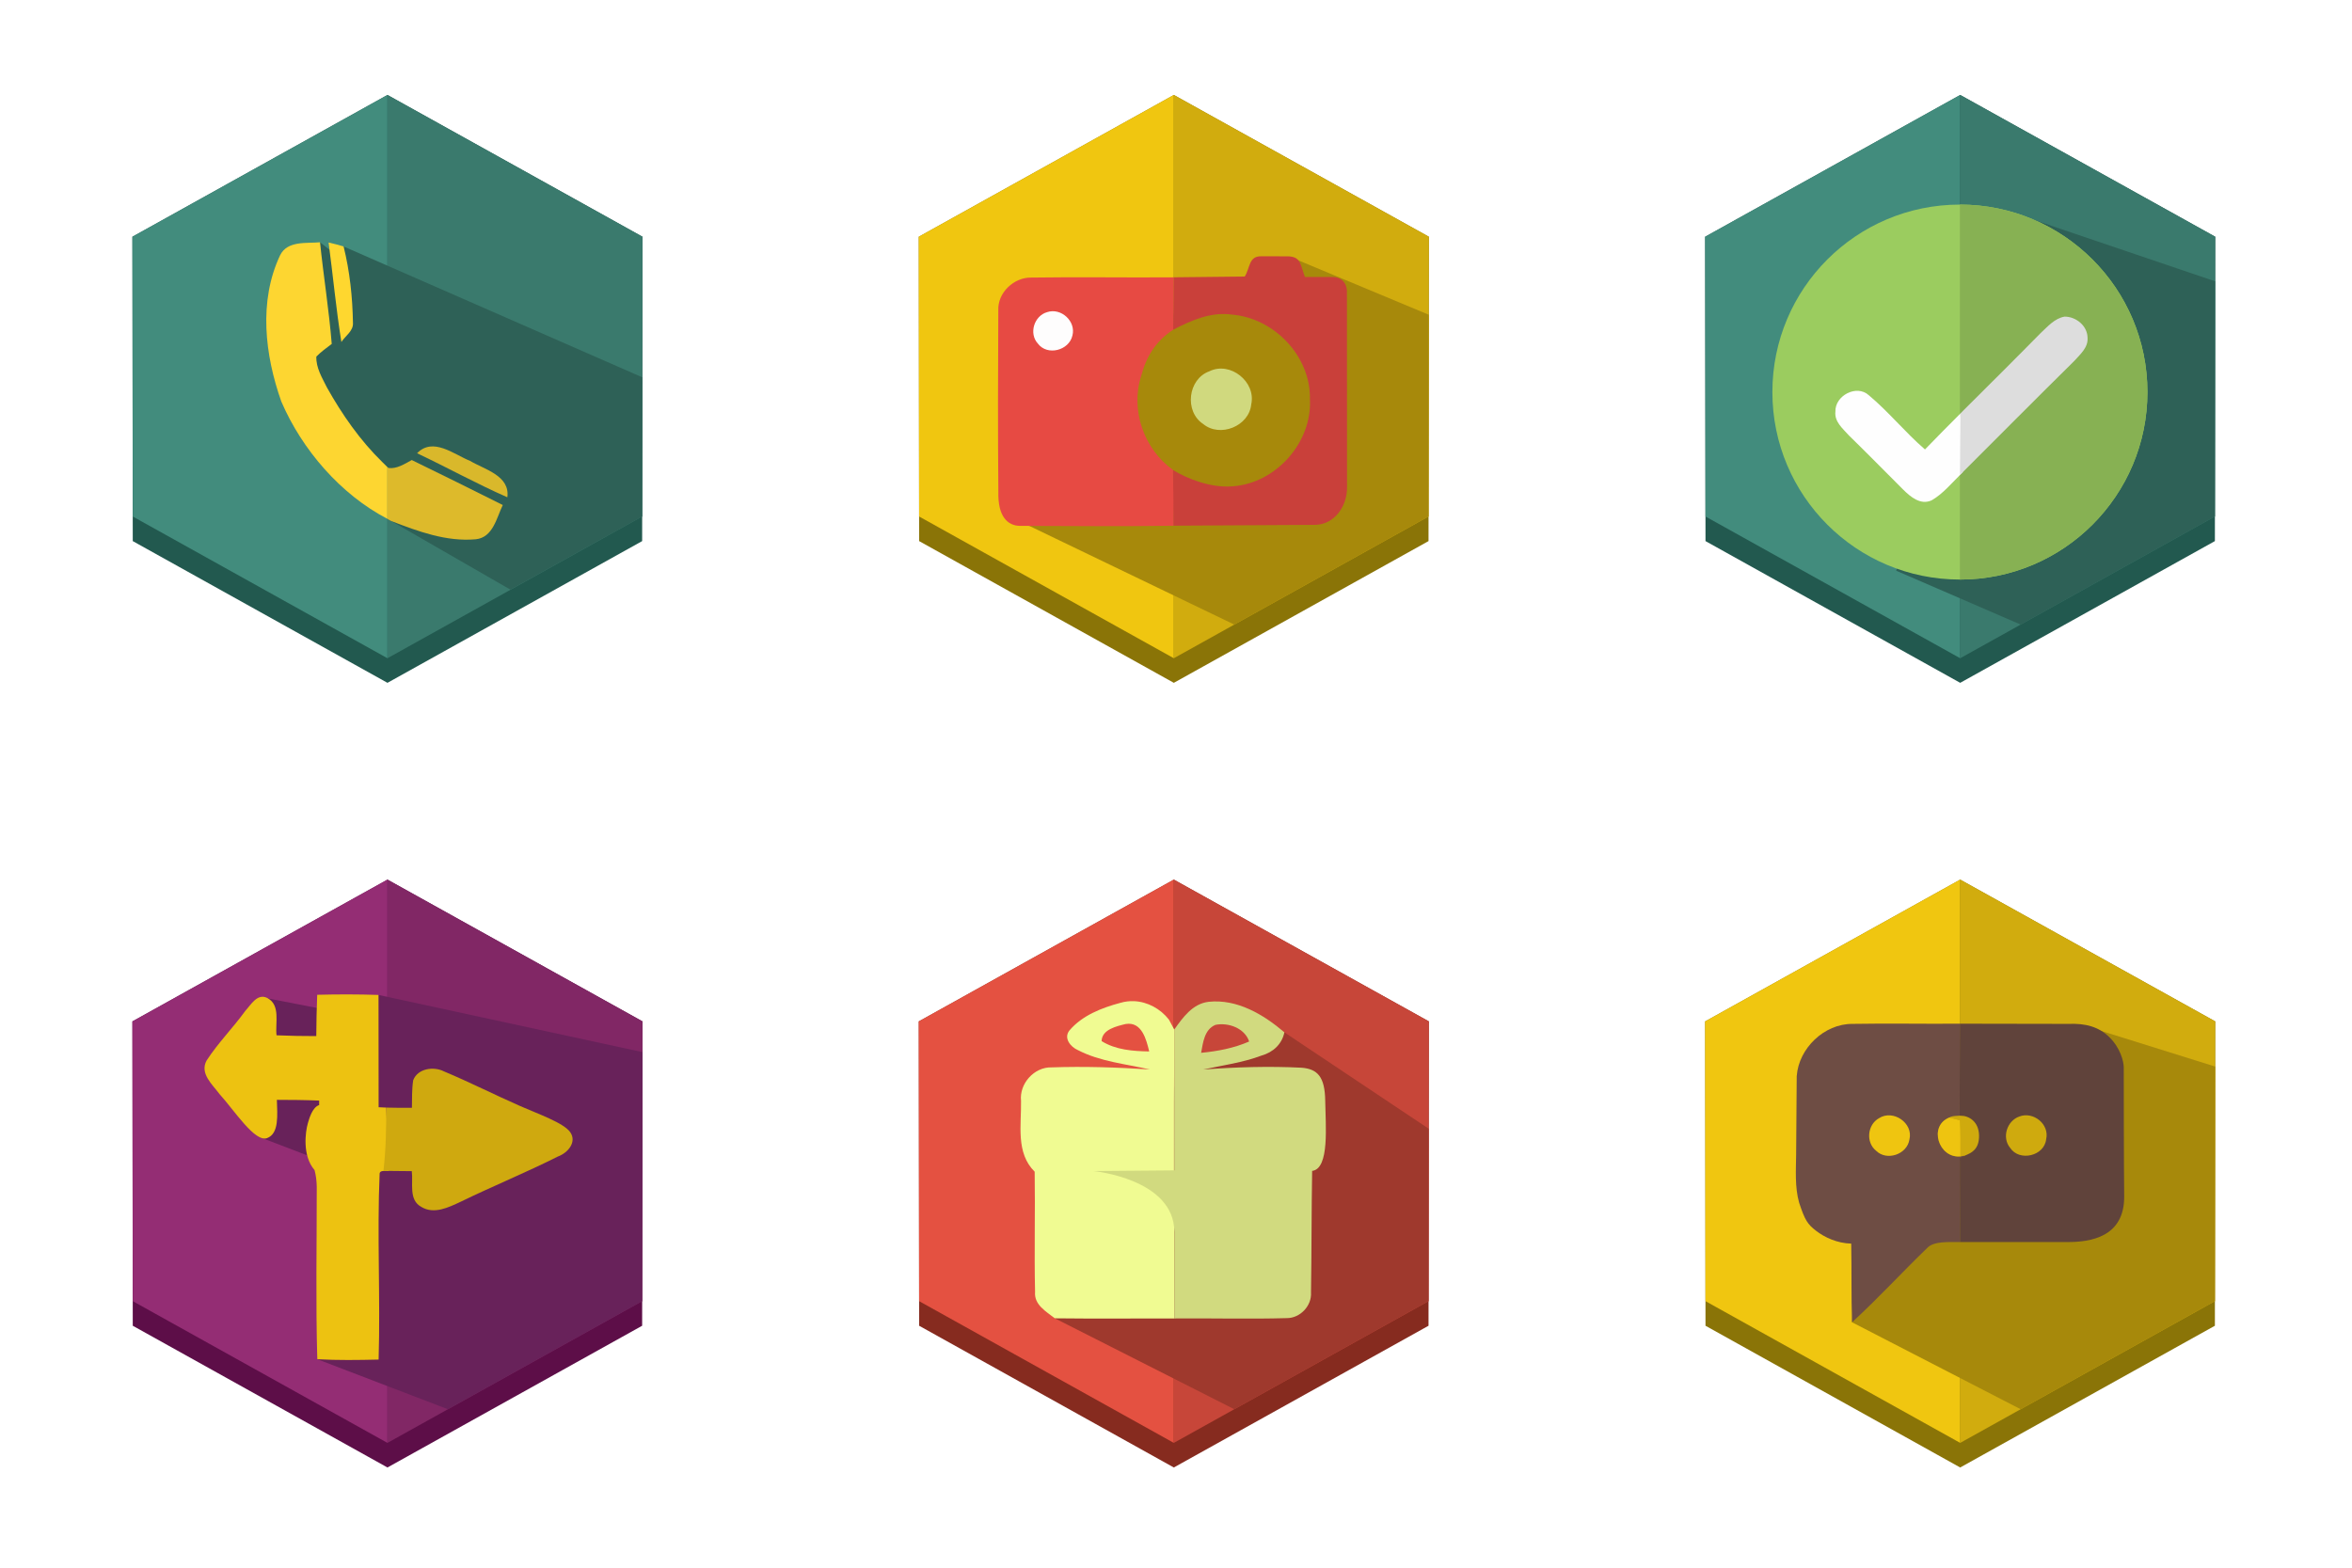
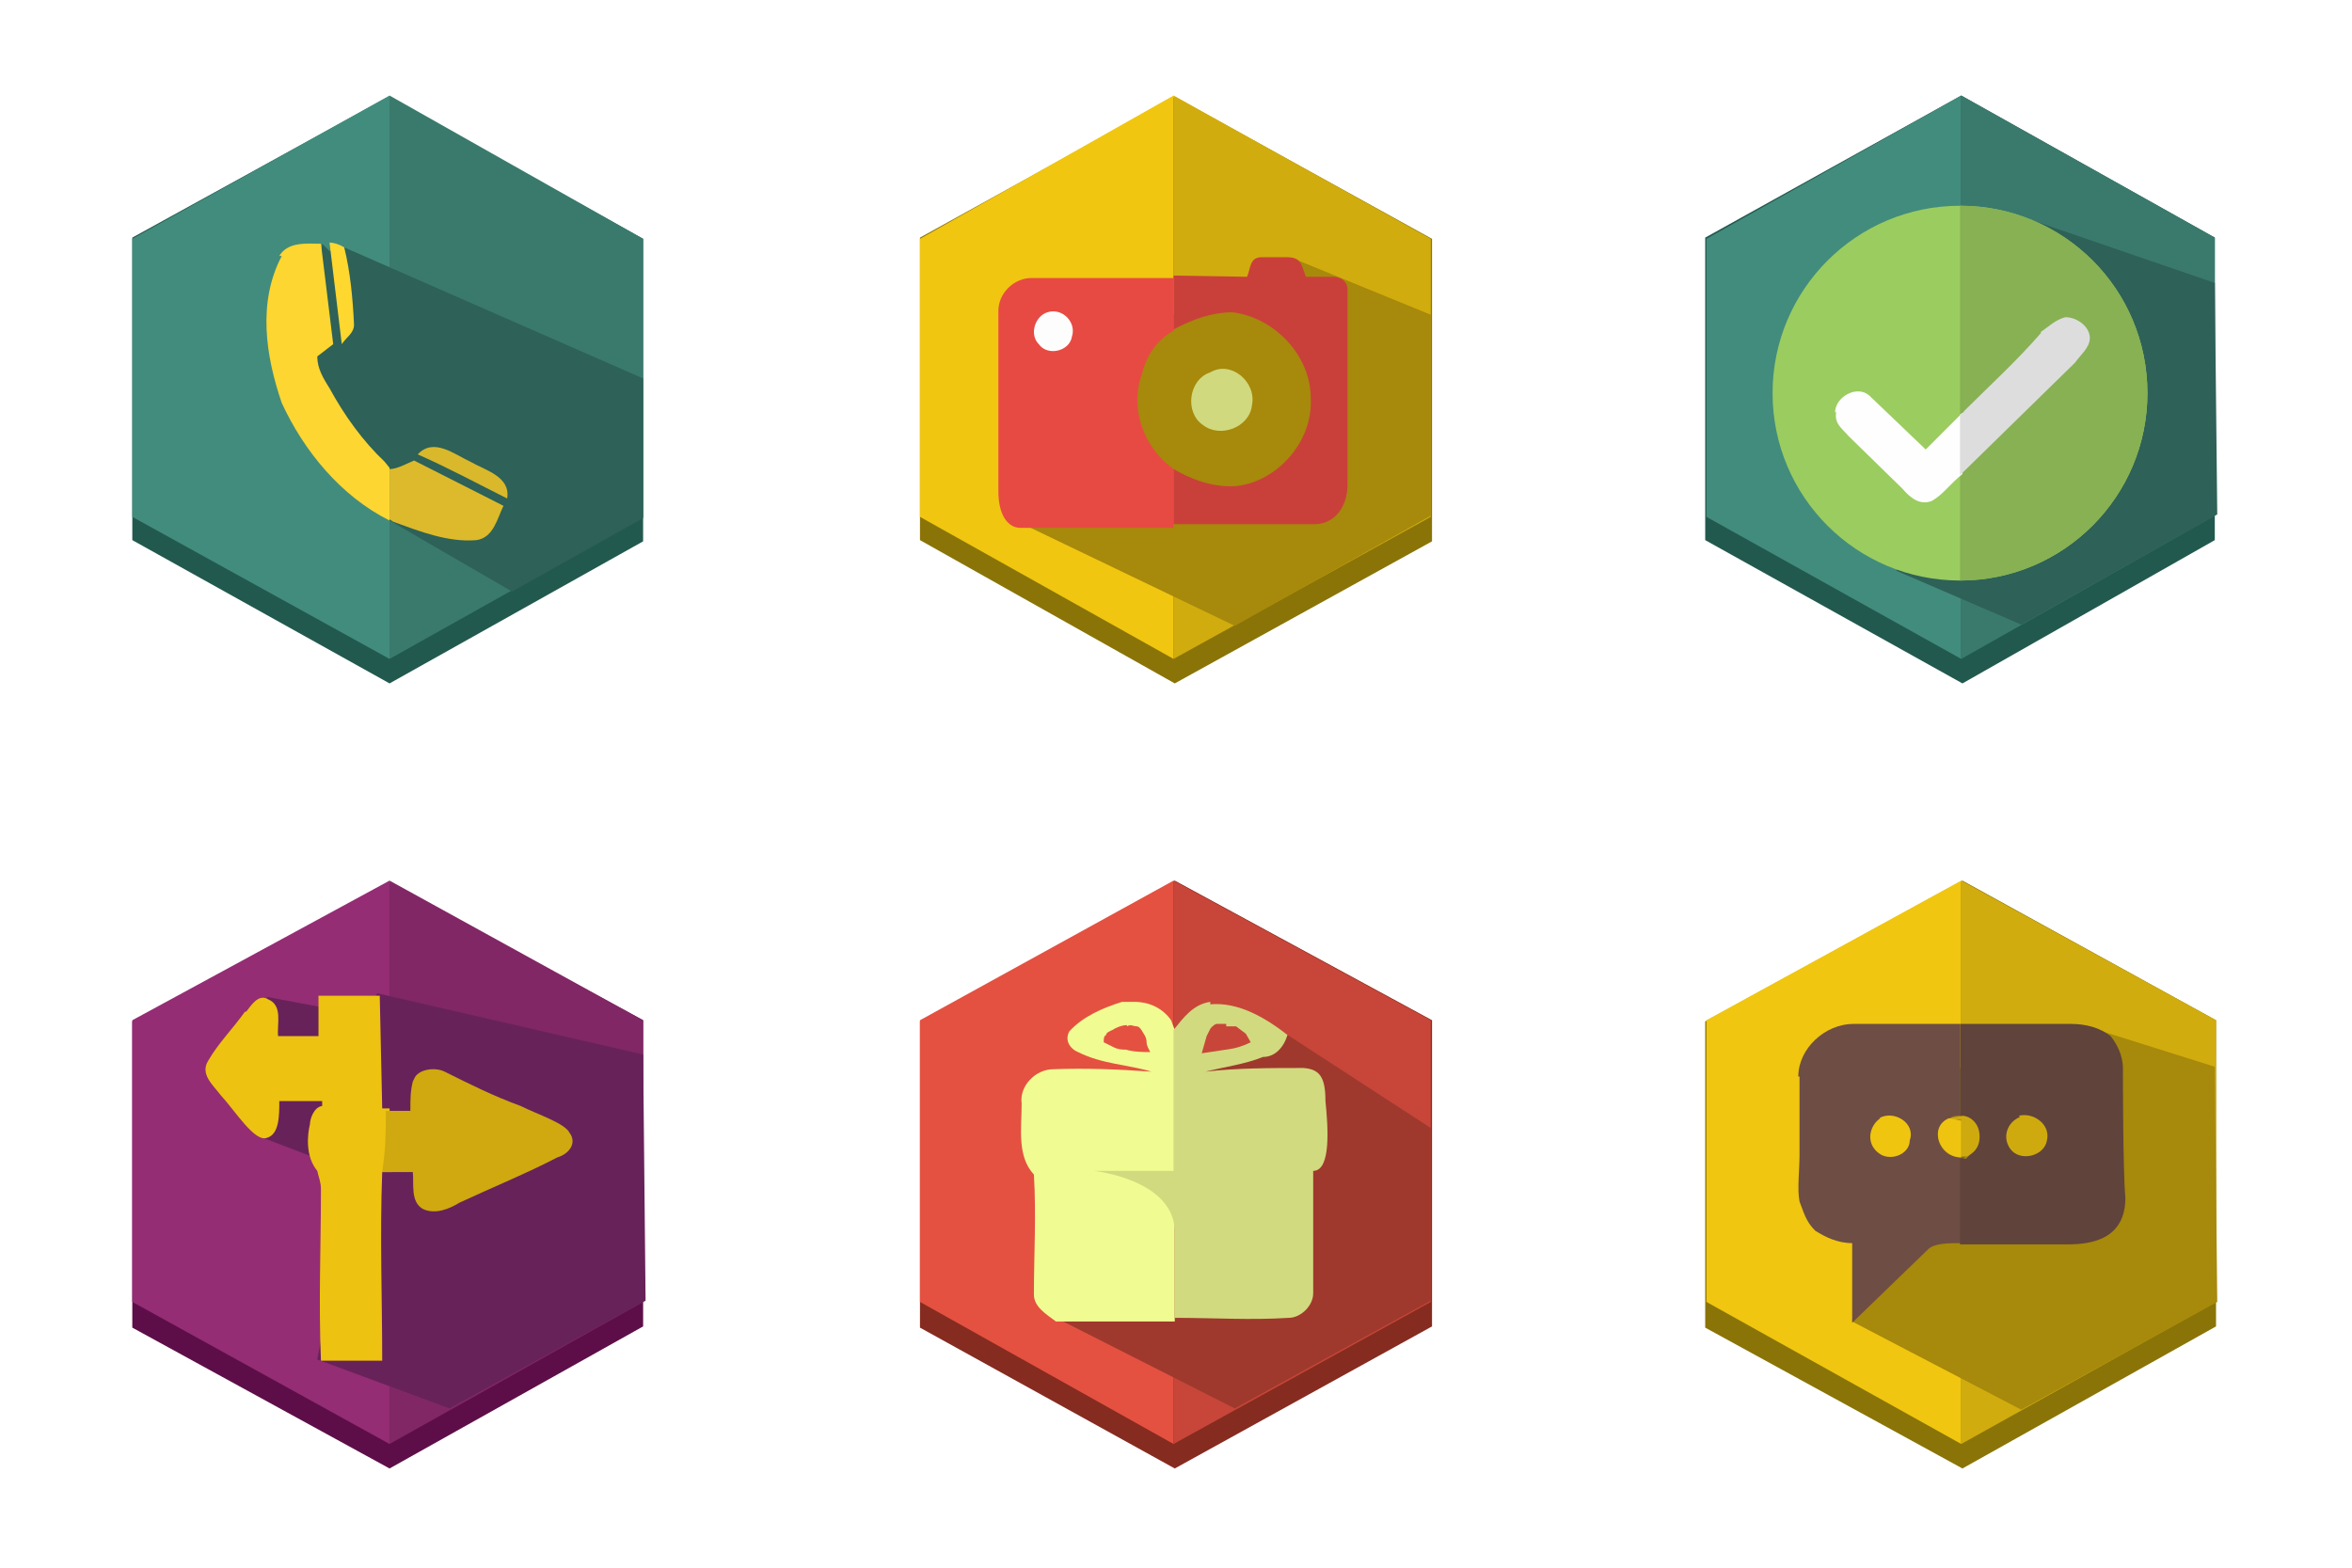
- <svg xmlns="http://www.w3.org/2000/svg" width="240" height="160" viewBox="0 0 192 128" version="1.1" id="svg2">
-   <defs id="defs592" />
-   <g id="layer3" style="display:inline" transform="translate(488.7522,-717.9468)">
-     <g transform="matrix(0.4000962,0,0,0.4000962,-644.9512,785.8324)" id="g8344">
-       <g transform="matrix(0.9998246,0,0,0.9998246,257.8045,-736.1343)" id="g7097">
-         <path style="opacity:1;fill:#862b1f;fill-opacity:1;fill-rule:evenodd;stroke:none;stroke-width:0.1;stroke-miterlimit:4;stroke-dasharray:none;stroke-opacity:1" d="m 298.069,598.853 0.071,62.123 51.977,28.93 51.975,-28.93 0.069,-62.123 -52.046,-28.938 z" transform="translate(22.04725,176.1811)" id="path7099" />
-         <path style="opacity:1;fill:#e45141;fill-opacity:1;fill-rule:evenodd;stroke:none;stroke-width:0.1;stroke-miterlimit:4;stroke-dasharray:none;stroke-opacity:1" d="m 372.164,746.095 0,114.974 -51.975,-28.929 -0.072,-57.106 z" id="path7101" />
-         <path id="path7103" d="m 372.161,746.095 0,114.974 51.975,-28.929 0.072,-57.106 z" style="opacity:1;fill:#c74639;fill-opacity:1;fill-rule:evenodd;stroke:none;stroke-width:0.1;stroke-miterlimit:4;stroke-dasharray:none;stroke-opacity:1" />
-         <path style="opacity:1;fill:#9f392d;fill-opacity:1;fill-rule:evenodd;stroke:none;stroke-width:1px;stroke-linecap:butt;stroke-linejoin:miter;stroke-opacity:1" d="m 424.172,796.942 -29.447,-19.671 -20.029,6.553 -26.818,51.816 36.627,18.559 39.632,-22.059 z" id="path7105" />
+ <svg xmlns="http://www.w3.org/2000/svg" width="240" height="160" viewBox="0 0 192 128">
+   <g transform="translate(488.8 -717.9)">
+     <g fill-rule="evenodd">
+       <path d="M-413.7 801.3v25l20.8 11.5 21-11.6v-25l-21-11.4z" fill="#862b1f" />
+       <path d="M-393 789.8v46l-20.7-11.6v-23z" fill="#e45141" />
+       <path d="M-393 789.8v46l21-11.6v-23z" fill="#c74639" />
+       <path d="M-372 810l-12-7.8-8 2.7-10.6 20.6 14.6 7.4 16-8.8z" fill="#9f392d" />
+     </g>
+     <path d="M-396.2 799.7h-1c-1.6.5-3.2 1.2-4.3 2.4-.4.7 0 1.4.7 1.7 2 1 4 1 6 1.6-2.8-.2-5.4-.3-8-.2-1.5 0-2.8 1.4-2.6 2.8 0 2-.4 4.3 1 5.8.2 3.3 0 6.6 0 9.8 0 1 1 1.6 1.8 2.2h9.7V802l-.3-.8c-.7-1-1.8-1.5-3-1.5zm-.6 2c.3-.2.5 0 .8 0 .2 0 .4.3.5.5.2.3.3.5.3.8 0 .3.2.6.3.8-.6 0-1.3 0-2-.2-.3 0-.6 0-1-.2l-.8-.4c0-.3 0-.5.2-.6 0-.2.3-.3.5-.4.3-.2.8-.4 1.2-.4z" fill="#f0fb92" />
+     <path d="M-390 799.7c-1.4.2-2.2 1.3-3 2.3v11.5h-6.5s6.6.7 6.6 5v7c3.2 0 6.2.2 9.3 0 1 0 2-1 2-2v-10c1.5 0 1.2-3.7 1-5.7 0-2-.5-2.6-1.8-2.7-2.7 0-5.4 0-8 .3 1.6-.4 3.2-.6 4.7-1.2 1 0 1.7-.8 2-1.8-1.8-1.4-4-2.7-6.3-2.5zm1.3 2h.8l.8.6.4.7c-.6.3-1.2.5-2 .6l-2 .3.4-1.4.3-.6s.2-.3.5-.4h.8z" fill="#d1da7f" />
+     <g fill-rule="evenodd">
+       <path d="M-478 737.3V762l21 11.7 20.7-11.6v-24.7l-20.8-11.6z" fill="#22594f" />
+       <path d="M-457 725.7v46l-21-11.6v-22.7z" fill="#428c7d" />
+       <path d="M-457 725.7v46l20.7-11.6v-22.7z" fill="#3a7a6d" />
+       <path d="M-436.3 748.8l-24.4-10.7-1.2.3-.6-.6-1 10.8 6.5 11.8 10 5.8 10.7-6z" fill="#2e6157" />
+     </g>
+     <path d="M-466 738.8c.7-1.2 2.3-1 3.4-1l1 8.2-1.3 1c0 1 .5 1.8 1 2.6 1.2 2.2 2.7 4.3 4.5 6l.4.5v4.3c-4-2-7-5.7-8.8-9.6-1.3-3.8-2-8.2 0-12z" fill="#fdd631" />
+     <path d="M-462 737.7c.5 0 1 .2 1.3.4.5 2 .7 4.2.8 6.3 0 .7-.6 1-1 1.6l-1-8.3z" fill="#fed72f" />
+     <path d="M-454.7 755c1.3-1.4 3 0 4.3.6 1.2.7 3.3 1.2 3 3-2.4-1.2-4.8-2.5-7.3-3.6z" fill="#d9b82b" />
+     <path d="M-457 756.2c.6 0 1.3-.4 2-.7l7.3 3.7c-.5 1-.8 2.6-2.2 2.8-2.3.2-4.6-.7-6.8-1.5l-.3-.2V756v.2z" fill="#ddba2b" />
+     <g fill-rule="evenodd">
+       <path d="M-413.7 737.3V762l20.8 11.7 21-11.6v-24.7l-21-11.6z" fill="#8a7407" />
+       <path d="M-393 725.7v46l-20.7-11.6v-22.7z" fill="#f0c610" />
+       <path d="M-393 725.7v46l21-11.6v-22.7z" fill="#d1ac0e" />
+       <path d="M-372 743.6l-11-4.5-13.5 6-9.2 15.4 17.7 8.5 16-9z" fill="#a7890b" />
+     </g>
+     <path d="M-387 740.5c.3-.7.2-1.6 1.2-1.6h2c1.2 0 1.2.5 1.6 1.6h2.2c.8 0 1.2.5 1.2 1v16c0 1.7-1 3.2-2.7 3.2H-393v-4.5c1.2.7 3 1.5 5 1.4 3.4-.3 6.4-3.6 6.2-7.2 0-3.5-3-6.6-6.4-7-1.7 0-3.3.6-4.8 1.4v-4.4z" fill="#c9403a" />
+     <path d="M-407.3 743.3c0-1.5 1.3-2.7 2.7-2.7h11.6v4.3c-1.4.8-2.2 2-2.6 3.6-1 2.8.2 6 2.6 7.7V761h-12.5c-1 0-1.8-1-1.8-3v-14.7z" fill="#e74a43" />
+     <path d="M-403.3 743.4c1.2-.4 2.4.8 2 2-.2 1.2-2 1.6-2.7.6-.8-.8-.3-2.3.7-2.6z" fill="#fefdfd" />
+     <path d="M-390 748.3c1.7-1 3.8.8 3.4 2.7-.2 1.8-2.6 2.7-4 1.6-1.5-1-1.2-3.7.6-4.3z" fill="#d0d97e" />
+     <g fill-rule="evenodd">
+       <path d="M-349.6 737.3V762l21 11.7L-308 762v-24.7l-20.7-11.6z" fill="#22594f" />
+       <path d="M-328.7 725.7v46l-20.8-11.6v-22.7z" fill="#428c7d" />
+       <path d="M-328.7 725.7v46L-308 760v-22.7z" fill="#3a7a6d" />
+       <path d="M-308 741l-16.6-5.7-9.4 29.2 10.2 4.4 16-9z" fill="#2e6157" />
+     </g>
+     <circle cx="-328.8" cy="750" r="15.3" fill="#9bcc5f" fill-rule="evenodd" />
+     <path d="M-313.5 750c0 8.4-6.8 15.3-15.3 15.3v-30.6c8.5 0 15.3 6.8 15.3 15.3z" fill="#87b153" fill-rule="evenodd" />
+     <path d="M-339 751.6c0-1.3 1.8-2.3 2.8-1.4l4.6 4.4 3-3v5c-1 .8-1.6 1.7-2.5 2.2-1 .4-1.8-.3-2.4-1l-4.4-4.3c-.5-.6-1.2-1-1-2z" fill="#fefefe" />
+     <path d="M-322.2 745c.6-.4 1.2-1 2-1.2 1 0 2 .8 2 1.7 0 .8-.8 1.4-1.2 2l-9.4 9.2v-5c.2 0 .3-.2.4-.3 2-2 4.2-4 6.2-6.3z" fill="#ddd" />
+     <g fill-rule="evenodd">
+       <path d="M-349.6 801.3v25l21 11.5 20.7-11.6v-25l-20.7-11.4z" fill="#8a7407" />
+       <path d="M-328.7 789.8v46l-20.8-11.6v-23z" fill="#f0c610" />
+       <path d="M-328.7 789.8v46l20.8-11.6v-23z" fill="#d1ac0e" />
+       <path d="M-308 805l-10.8-3.4-17.6 6.2-1.2 18 13.8 7.2 16-8.8z" fill="#a7890b" />
+     </g>
+     <path d="M-342 805.8c0-2.3 2.2-4.3 4.5-4.3h8.7v7.5c-.2 0-.6 0-.8.2-1.8.7-1 3.3 1 3.2h.3c-.2 0-.3.2-.4.3v6.7c-1 0-2.2 0-2.7.5l-6.2 6v-6.5c-1.2 0-2.2-.5-3-1-.6-.6-.8-1-1.3-2.4-.2-1 0-2.6 0-3.8v-6.4z" fill="#6e4d44" />
+     <path d="M-328.8 801.5h9c1.3 0 2.4.3 3.3 1 .8 1 1 2 1 2.6 0 .6 0 8.5.2 10.6 0 3.4-2.8 3.8-4.7 3.8h-8.8v-7h.5c.5-.5 1-1 1-1.8 0-1-1-1-1.5-1.6z" fill="#60433b" />
+     <path d="M-335.4 809.2c1.2-.7 3 .4 2.5 1.8 0 1.2-1.7 1.8-2.6 1-1-.8-.7-2.2.2-2.8z" fill="#efc510" />
+     <path d="M-329.6 809.2l1-.2c.5 0 1.4.5 1.4 1.7 0 1-.6 1.4-1 1.6h-.5v-3h-1zM-324 809c1.2-.3 2.6.7 2.3 2-.2 1.3-2.2 1.8-3 .7-.7-1-.2-2.2.8-2.6z" fill="#cfaa0e" />
+     <path d="M-328.7 812.4c-1.8 0-2.7-2.5-1-3.2l1 .2v3z" fill="#eec410" />
+     <g>
+       <g fill-rule="evenodd">
+         <path d="M-478 801.3v25l21 11.5 20.7-11.6v-25L-457 790z" fill="#5d0e48" />
+         <path d="M-457 789.8v46l-21-11.6v-23z" fill="#942d74" />
+         <path d="M-457 789.8v46l20.7-11.6v-23z" fill="#812765" />
+         <path d="M-436.3 804L-458 799l-1 1.8-8-1.5-.4 3.6-.2 7.8 6 2.3v8.5l-.6 3.7-.7 3.7 10.8 4 16-8.8z" fill="#68225a" />
      </g>
-       <path id="path26-6" d="m 621.775,34.638 c -0.92,-0.038 -1.855,0.07 -2.775,0.342 -3.8,1.01 -7.809,2.57 -10.409,5.65 -1.22,1.56 0.24,3.341 1.73,3.991 4.55,2.36 9.749,2.819 14.689,3.959 -6.67,-0.44 -13.36,-0.66 -20.03,-0.43 -3.56,-0.11 -6.64,3.32 -6.25,6.85 0.08,4.91 -1.11,10.601 2.78,14.441 0.13,8.17 -0.109,16.349 0.081,24.519 -0.23,2.63 2.25,4.01 4.03,5.4 8.13,0.1 16.259,0.011 24.389,0.031 -0.05,-19.66 -0.119,-39.311 -0.019,-58.961 C 629.721,39.92 629.18,38.91 628.9,38.4 c -1.732,-2.22 -4.365,-3.648 -7.125,-3.763 z m -1.655,4.653 c 0.813,-0.125 1.48,0.012 2.033,0.325 0.553,0.313 0.993,0.803 1.348,1.384 0.356,0.581 0.627,1.254 0.847,1.933 0.22,0.678 0.386,1.362 0.531,1.967 -1.665,-0.03 -3.367,-0.108 -5.016,-0.403 -0.824,-0.147 -1.636,-0.349 -2.422,-0.627 -0.786,-0.278 -1.547,-0.63 -2.272,-1.08 0.013,-0.595 0.209,-1.084 0.528,-1.488 0.319,-0.404 0.759,-0.723 1.256,-0.983 0.995,-0.52 2.221,-0.8 3.166,-1.03 z" style="display:inline;fill:#f0fb92" />
-       <path id="path28-5" d="m 637,34.77 c -3.27,0.38 -5.259,3.199 -7.009,5.659 l 0.005,28.74 -16.495,0.14 c 0,0 16.52,1.57 16.505,12.44 l 0.005,17.64 c 7.65,-0.07 15.31,0.15 22.95,-0.07 2.72,0.01 5.111,-2.511 4.931,-5.241 0.13,-8.26 0.09,-16.53 0.23,-24.8 3.6,-0.45 2.73,-9.379 2.67,-14.289 -0.06,-4.91 -1.561,-6.51 -4.811,-6.77 -6.69,-0.34 -13.409,-0.13 -20.089,0.37 3.98,-0.87 8.069,-1.4 11.909,-2.85 2.33,-0.66 4.159,-2.301 4.659,-4.741 -4.26,-3.64 -9.649,-6.85 -15.459,-6.23 z m 3.43,4.622 c 0.699,0.078 1.395,0.262 2.036,0.548 0.641,0.287 1.228,0.676 1.713,1.166 0.484,0.489 0.865,1.079 1.092,1.764 -1.555,0.68 -3.168,1.178 -4.811,1.545 -1.643,0.367 -3.314,0.604 -4.989,0.764 0.195,-1.04 0.357,-2.225 0.752,-3.27 0.198,-0.522 0.453,-1.01 0.8,-1.427 0.347,-0.417 0.786,-0.763 1.348,-1.003 0.658,-0.138 1.36,-0.165 2.059,-0.087 z" style="display:inline;fill:#d1da7f" />
-     </g>
-     <g transform="matrix(0.4017768,0,0,0.4017768,-654.0459,721.7712)" id="g8320">
-       <g id="g7277" transform="matrix(0.9956425,0,0,0.9956425,119.5883,-733.0672)">
-         <path id="path7279" transform="translate(22.04725,176.1811)" d="m 298.069,598.853 0.071,62.123 51.977,28.93 51.975,-28.93 0.069,-62.123 -52.046,-28.938 z" style="opacity:1;fill:#22594f;fill-opacity:1;fill-rule:evenodd;stroke:none;stroke-width:0.1;stroke-miterlimit:4;stroke-dasharray:none;stroke-opacity:1" />
-         <path id="path7281" d="m 372.164,746.095 0,114.974 -51.975,-28.929 -0.072,-57.106 z" style="opacity:1;fill:#428c7d;fill-opacity:1;fill-rule:evenodd;stroke:none;stroke-width:0.1;stroke-miterlimit:4;stroke-dasharray:none;stroke-opacity:1" />
-         <path style="opacity:1;fill:#3a7a6d;fill-opacity:1;fill-rule:evenodd;stroke:none;stroke-width:0.1;stroke-miterlimit:4;stroke-dasharray:none;stroke-opacity:1" d="m 372.161,746.095 0,114.974 51.975,-28.929 0.072,-57.106 z" id="path7283" />
-         <path id="path7285" d="m 424.172,803.731 -60.957,-26.708 -2.871,0.666 -1.94,-1.52 -2.74,26.921 16.497,29.527 25.098,14.451 26.877,-14.928 z" style="opacity:1;fill:#2e6157;fill-opacity:1;fill-rule:evenodd;stroke:none;stroke-width:1px;stroke-linecap:butt;stroke-linejoin:miter;stroke-opacity:1" />
-       </g>
-       <path id="path42-9" d="m 468.33,42.33 c 1.49,-2.98 5.34,-2.36 8.1,-2.61 0.71,6.89 1.82,13.74 2.38,20.65 -1.08,0.82 -2.19,1.61 -3.13,2.58 -0.08,2.27 1.17,4.29 2.14,6.25 3.1,5.54 6.77,10.81 11.33,15.25 l 0.98,0.967 0,10.507 C 480.6,90.973 472.75,81.83 468.56,72.07 465.22,62.62 463.91,51.66 468.33,42.33 Z" style="display:inline;fill:#fdd631" />
-       <path id="path46-7" d="m 478.17,39.77 c 1.02,0.22 2.04,0.49 3.05,0.8 1.26,5.06 1.81,10.29 1.9,15.5 0.13,1.67 -1.56,2.67 -2.35,3.91 -1.08,-6.7 -1.7,-13.47 -2.6,-20.21 z" style="display:inline;fill:#fed72f" />
-       <path id="path84-5" d="m 496.15,82.59 c 3.24,-3.34 7.45,0.22 10.76,1.55 2.97,1.77 8.15,2.99 7.58,7.4 -6.23,-2.74 -12.19,-6.04 -18.34,-8.95 z" style="display:inline;fill:#d9b82b" />
-       <path id="path88-1" d="m 490.39,85.588 c 1.638,0.206 3.21,-0.818 4.68,-1.618 6.18,3.01 12.34,6.06 18.49,9.14 -1.25,2.6 -1.99,6.6 -5.47,6.96 -6,0.54 -11.716,-1.597 -17.186,-3.701 -0.278,-0.107 -0.774,-0.446 -0.774,-0.446 l 0,-10.507 c 0,0 0.157,0.158 0.26,0.171 z" style="display:inline;fill:#ddba2b" />
-     </g>
-     <g id="g7157" transform="matrix(0.400026,0,0,0.400026,-541.8046,427.2418)">
-       <path id="path7159" transform="translate(22.04725,176.1811)" d="m 298.069,598.853 0.071,62.123 51.977,28.93 51.975,-28.93 0.069,-62.123 -52.046,-28.938 z" style="opacity:1;fill:#8a7407;fill-opacity:1;fill-rule:evenodd;stroke:none;stroke-width:0.1;stroke-miterlimit:4;stroke-dasharray:none;stroke-opacity:1" />
-       <path id="path7161" d="m 372.164,746.095 0,114.974 -51.975,-28.929 -0.072,-57.106 z" style="opacity:1;fill:#f0c610;fill-opacity:1;fill-rule:evenodd;stroke:none;stroke-width:0.1;stroke-miterlimit:4;stroke-dasharray:none;stroke-opacity:1" />
-       <path style="opacity:1;fill:#d1ac0e;fill-opacity:1;fill-rule:evenodd;stroke:none;stroke-width:0.1;stroke-miterlimit:4;stroke-dasharray:none;stroke-opacity:1" d="m 372.161,746.095 0,114.974 51.975,-28.929 0.072,-57.106 z" id="path7163" />
-       <path id="path7165" d="m 424.188,790.957 -27.379,-11.421 -33.479,15.096 -23.1,38.249 44.274,21.317 39.632,-22.059 z" style="opacity:1;fill:#a7890b;fill-opacity:1;fill-rule:evenodd;stroke:none;stroke-width:1px;stroke-linecap:butt;stroke-linejoin:miter;stroke-opacity:1" />
-     </g>
-     <path style="display:inline;fill:#c9403a" d="m -387.141,740.526 c 0.451,-0.719 0.316,-1.666 1.338,-1.654 0.573,-0.004 1.401,-8e-4 2.146,0.004 1.106,0.007 1.048,0.653 1.426,1.687 l 2.241,4e-4 c 0.782,2e-4 1.177,0.532 1.191,1.139 l 0.009,16.013 c 0.025,1.576 -1.045,3.094 -2.662,3.086 l -11.514,0.067 -0.043,-4.553 c 1.162,0.723 3.131,1.489 4.866,1.339 3.553,-0.24 6.527,-3.593 6.323,-7.15 0.056,-3.489 -2.922,-6.579 -6.355,-6.87 -1.705,-0.244 -3.329,0.463 -4.806,1.234 l 0.02,-4.28 z" id="path170-1" />
-     <path style="display:inline;fill:#e74a43" d="m -407.257,743.301 c -0.076,-1.453 1.277,-2.727 2.707,-2.691 3.864,-0.06 7.729,0.012 11.589,-0.02 l -0.02,4.28 c -1.445,0.928 -2.212,2.24 -2.611,3.769 -0.902,2.782 0.228,5.988 2.595,7.677 l 0,0.204 c 0.032,1.449 0.048,2.898 0.032,4.351 -4.176,0.06 -8.351,0.032 -12.531,0.012 -0.996,-0.012 -1.806,-0.761 -1.757,-2.759 -0.044,-4.938 -0.032,-9.884 -0.004,-14.823 z" id="path178-9" />
-     <path style="display:inline;fill:#fefdfd" d="m -403.273,743.433 c 1.138,-0.383 2.375,0.747 2.064,1.916 -0.279,1.218 -2.052,1.677 -2.818,0.651 -0.758,-0.822 -0.307,-2.268 0.754,-2.567 z" id="path194-7" />
-     <path style="display:inline;fill:#d0d97e" d="m -390.031,748.263 c 1.701,-0.842 3.828,0.858 3.421,2.699 -0.176,1.788 -2.555,2.743 -3.932,1.597 -1.545,-1.026 -1.238,-3.669 0.511,-4.295 z" id="path204-8" />
-     <g id="g7265" transform="matrix(0.400026,0,0,0.400026,-477.6112,427.2418)">
-       <path id="path7267" transform="translate(22.04725,176.1811)" d="m 298.069,598.853 0.071,62.123 51.977,28.93 51.975,-28.93 0.069,-62.123 -52.046,-28.938 z" style="opacity:1;fill:#22594f;fill-opacity:1;fill-rule:evenodd;stroke:none;stroke-width:0.1;stroke-miterlimit:4;stroke-dasharray:none;stroke-opacity:1" />
-       <path id="path7269" d="m 372.164,746.095 0,114.974 -51.975,-28.929 -0.072,-57.106 z" style="opacity:1;fill:#428c7d;fill-opacity:1;fill-rule:evenodd;stroke:none;stroke-width:0.1;stroke-miterlimit:4;stroke-dasharray:none;stroke-opacity:1" />
-       <path style="opacity:1;fill:#3a7a6d;fill-opacity:1;fill-rule:evenodd;stroke:none;stroke-width:0.1;stroke-miterlimit:4;stroke-dasharray:none;stroke-opacity:1" d="m 372.161,746.095 0,114.974 51.975,-28.929 0.072,-57.106 z" id="path7271" />
-       <path id="path7273" d="m 424.172,784.13 -41.55,-14.098 -23.526,73.167 25.408,11 39.632,-22.059 z" style="opacity:1;fill:#2e6157;fill-opacity:1;fill-rule:evenodd;stroke:none;stroke-width:1px;stroke-linecap:butt;stroke-linejoin:miter;stroke-opacity:1" />
-     </g>
-     <circle style="opacity:1;fill:#9bcc5f;fill-opacity:1;fill-rule:evenodd;stroke:none;stroke-width:0.1;stroke-miterlimit:4;stroke-dasharray:none;stroke-opacity:1" id="path6855" cx="-328.76" cy="749.959" r="15.308" />
-     <path style="opacity:1;fill:#87b153;fill-opacity:1;fill-rule:evenodd;stroke:none;stroke-width:0.1;stroke-miterlimit:4;stroke-dasharray:none;stroke-opacity:1" d="m -313.452,749.959 c 0,8.454 -6.854,15.308 -15.308,15.308 l 0,-30.616 c 8.454,0 15.308,6.854 15.308,15.308 z" id="circle6857" />
-     <path style="display:inline;fill:#fefefe" d="m -338.923,751.558 c -0.048,-1.306 1.736,-2.258 2.736,-1.334 1.627,1.362 2.969,3.033 4.576,4.42 0.952,-0.992 1.925,-1.965 2.897,-2.941 0.06,1.599 0.108,3.198 0.181,4.801 l -0.205,0.209 c -0.739,0.727 -1.414,1.555 -2.322,2.081 -0.912,0.426 -1.74,-0.285 -2.342,-0.884 -1.479,-1.479 -2.941,-2.965 -4.432,-4.424 -0.49,-0.55 -1.181,-1.109 -1.089,-1.929 z" id="path210-7" />
-     <path style="display:inline;fill:#dddddd" d="m -322.177,745.149 c 0.579,-0.534 1.141,-1.205 1.961,-1.35 0.936,-0.004 1.868,0.751 1.876,1.728 0.06,0.808 -0.615,1.362 -1.097,1.904 -3.049,3.005 -6.286,6.27 -9.319,9.295 l 0.042,-5.024 c 0.068,-0.072 0.213,-0.213 0.281,-0.285 2.089,-2.081 4.187,-4.162 6.256,-6.268 z" id="path198-1" />
-     <g transform="matrix(0.400026,0,0,0.400026,-477.6112,491.3079)" id="g7193">
-       <path style="opacity:1;fill:#8a7407;fill-opacity:1;fill-rule:evenodd;stroke:none;stroke-width:0.1;stroke-miterlimit:4;stroke-dasharray:none;stroke-opacity:1" d="m 298.069,598.853 0.071,62.123 51.977,28.93 51.975,-28.93 0.069,-62.123 -52.046,-28.938 z" transform="translate(22.04725,176.1811)" id="path7195" />
-       <path style="opacity:1;fill:#f0c610;fill-opacity:1;fill-rule:evenodd;stroke:none;stroke-width:0.1;stroke-miterlimit:4;stroke-dasharray:none;stroke-opacity:1" d="m 372.164,746.095 0,114.974 -51.975,-28.929 -0.072,-57.106 z" id="path7197" />
-       <path id="path7199" d="m 372.161,746.095 0,114.974 51.975,-28.929 0.072,-57.106 z" style="opacity:1;fill:#d1ac0e;fill-opacity:1;fill-rule:evenodd;stroke:none;stroke-width:0.1;stroke-miterlimit:4;stroke-dasharray:none;stroke-opacity:1" />
-       <path style="opacity:1;fill:#a7890b;fill-opacity:1;fill-rule:evenodd;stroke:none;stroke-width:1px;stroke-linecap:butt;stroke-linejoin:miter;stroke-opacity:1" d="m 424.196,784.255 -27.115,-8.481 -44.184,15.378 -2.802,45.298 34.408,17.748 39.632,-22.059 z" id="path7201" />
-     </g>
-     <path style="display:inline;fill:#6e4d44" d="m -342.079,805.798 c 0.164,-2.26 2.244,-4.26 4.531,-4.252 2.922,-0.052 5.852,0.008 8.779,-0.016 l -0.012,7.515 c -0.208,0.1 -0.615,0.042 -0.827,0.142 -1.749,0.679 -0.894,3.357 0.894,3.178 l 0.375,-0.076 c -0.14,0.108 -0.257,0.327 -0.397,0.439 l -0.022,6.631 c -0.942,0.005 -2.17,-0.086 -2.687,0.499 -2.064,1.992 -4.004,4.116 -6.12,6.052 -0.072,-2.14 -0.024,-4.283 -0.068,-6.423 -1.142,-0.028 -2.167,-0.506 -2.862,-1.042 -0.694,-0.536 -0.911,-0.842 -1.39,-2.303 -0.363,-1.281 -0.255,-2.694 -0.244,-3.94 l 0.048,-6.403 z" id="path286-8" />
-     <path style="display:inline;fill:#60433b" d="m -328.769,801.53 8.854,0.016 c 1.421,-0.056 2.491,0.234 3.365,1.093 0.874,0.858 1.167,1.961 1.166,2.472 -3.8e-4,0.511 0.006,8.375 0.036,10.507 0.025,3.353 -2.775,3.741 -4.615,3.741 l -8.795,0 -0.009,-6.852 c 0.14,-0.112 0.289,-0.11 0.428,-0.218 0.539,-0.415 1.166,-0.946 1.062,-1.713 0.032,-0.902 -0.93,-1.032 -1.505,-1.531 z" id="path288-8" />
-     <path style="display:inline;fill:#efc510" d="m -335.364,809.247 c 1.15,-0.743 2.818,0.395 2.483,1.741 -0.184,1.214 -1.852,1.788 -2.727,0.91 -0.85,-0.683 -0.703,-2.128 0.244,-2.651 z" id="path316-2" />
-     <path style="display:inline;fill:#cfaa0e" d="m -329.608,809.187 c 0.212,-0.1 0.258,-0.13 0.906,-0.142 0.647,-0.012 1.485,0.457 1.505,1.61 0.02,1.154 -0.649,1.44 -1.141,1.634 l -0.375,0.076 c 0,-0.982 0.012,-1.964 -0.036,-2.942 -0.216,-0.056 -0.643,-0.176 -0.858,-0.236 z" id="path318-0" />
-     <path style="display:inline;fill:#cfaa0e" d="m -323.915,809.111 c 1.146,-0.447 2.487,0.631 2.196,1.852 -0.144,1.377 -2.188,1.848 -2.938,0.707 -0.703,-0.842 -0.263,-2.208 0.743,-2.559 z" id="path320-3" />
-     <path style="display:inline;fill:#eec410" d="m -328.713,812.365 c -1.788,0.18 -2.643,-2.499 -0.894,-3.178 0.216,0.06 0.643,0.18 0.858,0.236 0.048,0.978 0.036,1.96 0.036,2.942 z" id="path322-9" />
-     <g transform="matrix(0.4004286,0,0,0.4004286,-485.1901,617.8486)" id="g8333">
-       <g transform="matrix(0.9989946,0,0,0.9989946,-301.6966,-316.0132)" id="g7205">
-         <path style="opacity:1;fill:#5d0e48;fill-opacity:1;fill-rule:evenodd;stroke:none;stroke-width:0.1;stroke-miterlimit:4;stroke-dasharray:none;stroke-opacity:1" d="m 298.069,598.853 0.071,62.123 51.977,28.93 51.975,-28.93 0.069,-62.123 -52.046,-28.938 z" transform="translate(22.04725,176.1811)" id="path7207" />
-         <path style="opacity:1;fill:#942d74;fill-opacity:1;fill-rule:evenodd;stroke:none;stroke-width:0.1;stroke-miterlimit:4;stroke-dasharray:none;stroke-opacity:1" d="m 372.164,746.095 0,114.974 -51.975,-28.929 -0.072,-57.106 z" id="path7209" />
-         <path id="path7211" d="m 372.161,746.095 0,114.974 51.975,-28.929 0.072,-57.106 z" style="opacity:1;fill:#812765;fill-opacity:1;fill-rule:evenodd;stroke:none;stroke-width:0.1;stroke-miterlimit:4;stroke-dasharray:none;stroke-opacity:1" />
-         <path style="opacity:1;fill:#68225a;fill-opacity:1;fill-rule:evenodd;stroke:none;stroke-width:1px;stroke-linecap:butt;stroke-linejoin:miter;stroke-opacity:1" d="m 424.2,781.309 -53.861,-11.672 -3.163,4.49 -19.361,-3.77 -1.38,9.146 -0.497,19.104 15.392,5.891 -0.36,20.906 -1.562,9.294 -1.562,9.294 26.657,10.207 39.632,-22.059 z" id="path7213" />
-       </g>
-       <path id="path388-0" d="m 41.12,456.09 c 1.14,-1.23 2.45,-3.65 4.47,-2.62 2.77,1.43 1.59,5.1 1.89,7.61 2.7,0.12 5.4,0.16 8.1,0.16 0.03,-2.81 0.07,-5.62 0.19,-8.42 4.16,-0.11 8.33,-0.11 12.5,0.03 l 0.02,22.9 1.56,0.07 0.47,12.93 c -0.746,0.017 -1.699,-0.172 -1.82,0.47 -0.55,12.5 0.17,25.45 -0.21,37.98 -4.17,0.1 -8.34,0.16 -12.5,-0.07 -0.34,-11.71 -0.1,-23.42 -0.11,-35.12 -0.02,-1.18 -0.15,-2.33 -0.45,-3.45 -2.54,-2.91 -1.87,-7.82 -1.368,-9.541 0.251,-0.861 0.902,-3.276 2.306,-3.711 L 56.17,474.39 c -2.87,-0.12 -5.74,-0.15 -8.62,-0.15 0.09,3.15 0.474,6.869 -2.001,7.803 C 43.073,482.977 38.82,476.31 35.88,473.09 c -1.44,-1.95 -4.13,-4.22 -2.65,-6.88 2.33,-3.59 5.38,-6.65 7.89,-10.12 z" style="display:inline;fill:#edc211" />
-       <path id="path426-7" d="m 75.34,470.24 c 0.92,-2.42 4.18,-2.87 6.28,-1.8 5.21,2.18 10.26,4.75 15.43,7.02 3.56,1.59 9.022,3.455 10.34,5.43 1.318,1.975 -0.49,4.15 -2.56,4.91 -6.52,3.28 -13.3,6.05 -19.86,9.24 -2.42,1.13 -5.4,2.61 -7.97,1.03 -2.65,-1.43 -1.62,-4.86 -1.95,-7.29 -2.04,0.01 -3.74,-0.07 -5.78,-0.03 0.56,-4.92 0.55,-8.61 0.58,-12.93 1.74,0.06 3.48,0.04 5.23,0.04 0.04,-1.88 -0.03,-3.77 0.26,-5.62 z" style="display:inline;fill:#cfa90f" />
+       <path d="M-468.7 800.5c.4-.5 1-1.5 1.8-1 1.2.5.7 2 .8 3h3.3v-3.3h5l.2 9.2h.6l.2 5.2h-.8c-.2 5.2 0 10.3 0 15.4h-5c-.2-4.8 0-9.5 0-14 0-.6-.2-1-.3-1.5-1-1.2-.8-3-.6-3.8 0-.4.3-1.4 1-1.5v-.4h-3.5c0 1.2 0 2.7-1 3-1 .4-2.6-2.2-3.8-3.5-.6-.8-1.7-1.7-1-2.8.8-1.4 2-2.6 3-4z" fill="#edc211" />
+       <path d="M-455 806c.3-.8 1.7-1 2.5-.6 2 1 4 2 6.2 2.8 1.4.7 3.6 1.4 4 2.2.6.8 0 1.7-1 2-2.5 1.3-5.2 2.4-8 3.7-.8.5-2 1-3 .5-1-.6-.7-2-.8-3h-2.5c.3-2 .3-3.4.3-5h2c0-1 0-1.6.2-2.4z" fill="#cfa90f" />
    </g>
  </g>
</svg>
